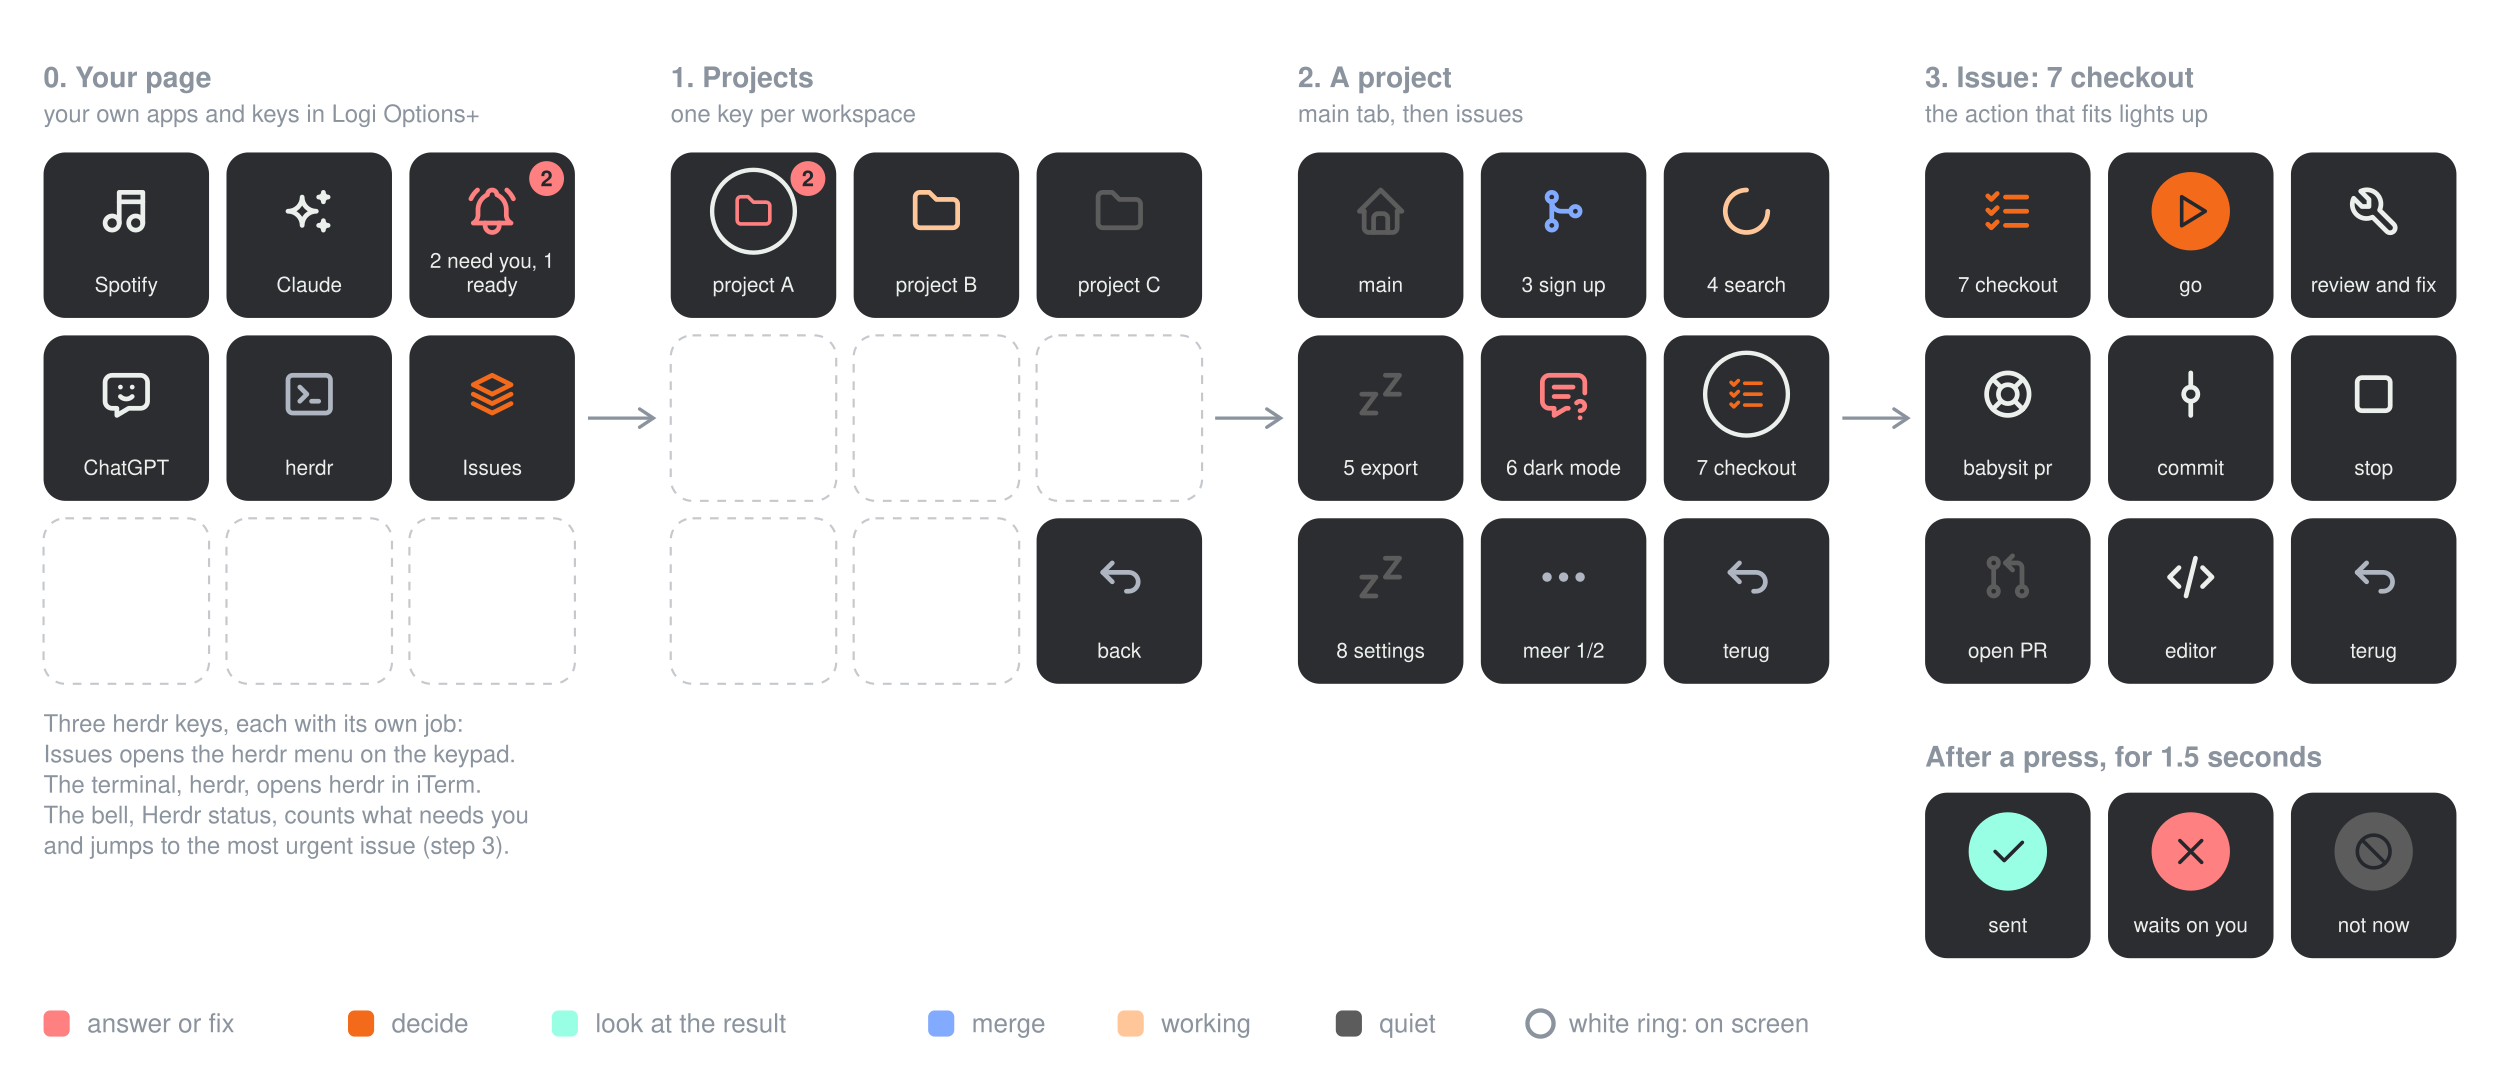
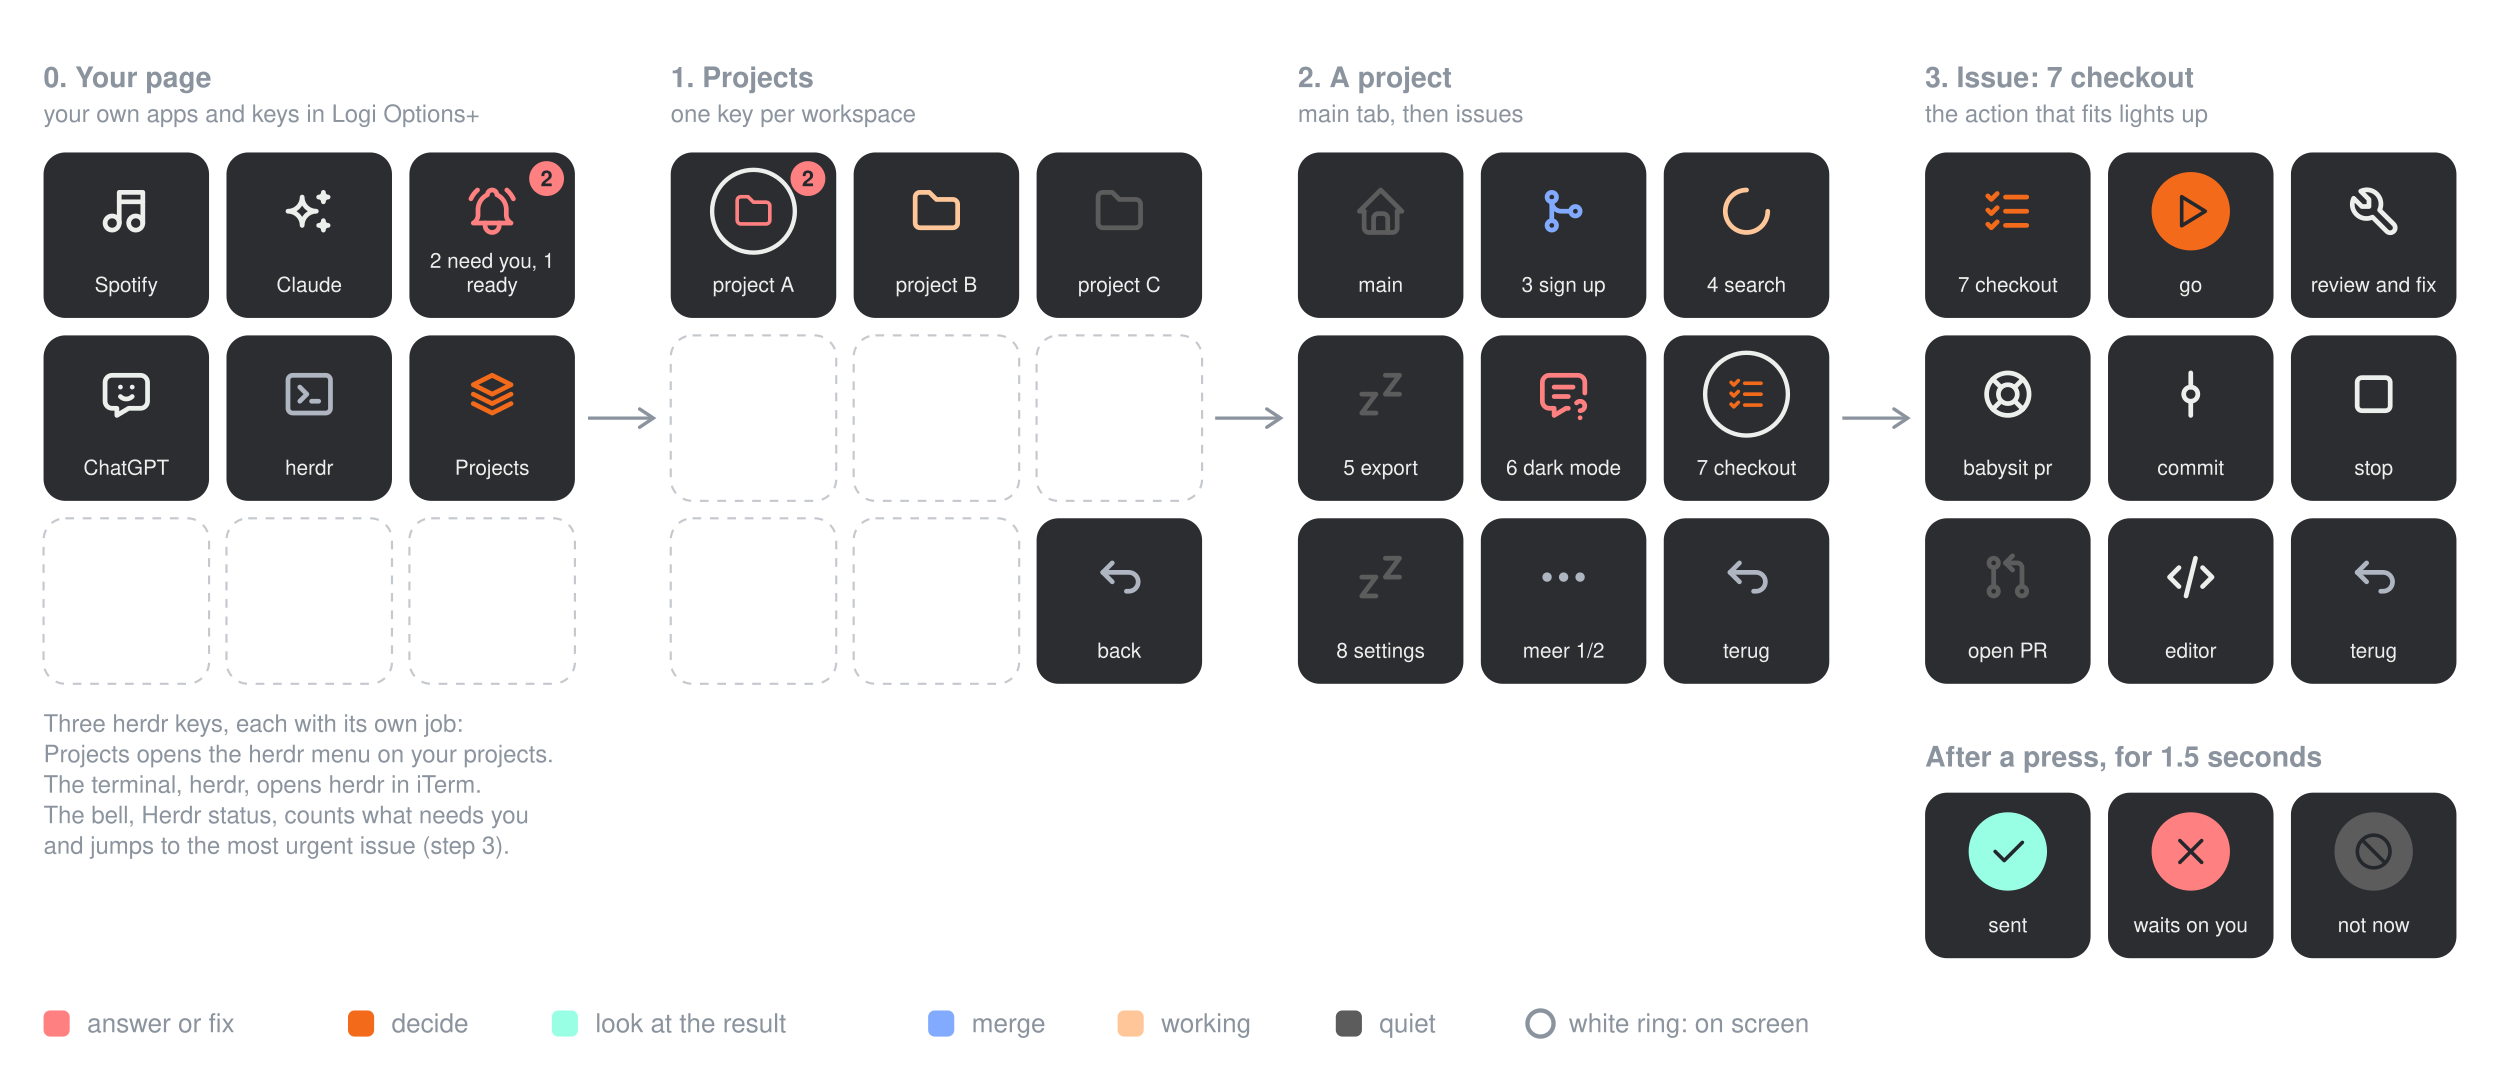
<svg xmlns="http://www.w3.org/2000/svg" viewBox="0 0 1148 500" width="1148" height="500" font-family="-apple-system, BlinkMacSystemFont, 'Segoe UI', Helvetica, Arial, sans-serif">
  <defs>
    <marker id="a" viewBox="0 0 10 10" refX="8" refY="5" markerWidth="7" markerHeight="7" orient="auto">
      <path d="M2 1L8 5L2 9" fill="none" stroke="#8b949e" stroke-width="1.5" stroke-linecap="round" />
    </marker>
  </defs>
  <text x="20" y="40" font-size="13" font-weight="600" fill="#8b949e" text-anchor="start">0. Your page</text>
  <text x="20" y="56" font-size="11" font-weight="400" fill="#8b949e" text-anchor="start">your own apps and keys in Logi Options+</text>
  <rect x="20" y="70" width="76" height="76" rx="10" fill="#2b2d30" />
  <g transform="translate(45.0 84.0) scale(1.083333)" fill="none" stroke="#ebf0ec" stroke-width="2" stroke-linecap="round" stroke-linejoin="round">
    <path d="M3 17a3 3 0 1 0 6 0a3 3 0 0 0 -6 0" />
    <path d="M13 17a3 3 0 1 0 6 0a3 3 0 0 0 -6 0" />
    <path d="M9 17v-13h10v13" />
    <path d="M9 8h10" />
  </g>
  <text x="58.0" y="134" text-anchor="middle" font-size="9.5" fill="#ebf0ec">Spotify</text>
  <rect x="104" y="70" width="76" height="76" rx="10" fill="#2b2d30" />
  <g transform="translate(129.0 84.0) scale(1.083333)" fill="none" stroke="#ebf0ec" stroke-width="2" stroke-linecap="round" stroke-linejoin="round">
    <path d="M16 18a2 2 0 0 1 2 2a2 2 0 0 1 2 -2a2 2 0 0 1 -2 -2a2 2 0 0 1 -2 2zm0 -12a2 2 0 0 1 2 2a2 2 0 0 1 2 -2a2 2 0 0 1 -2 -2a2 2 0 0 1 -2 2zm-7 12a6 6 0 0 1 6 -6a6 6 0 0 1 -6 -6a6 6 0 0 1 -6 6a6 6 0 0 1 6 6z" />
  </g>
  <text x="142.0" y="134" text-anchor="middle" font-size="9.5" fill="#ebf0ec">Claude</text>
  <rect x="188" y="70" width="76" height="76" rx="10" fill="#2b2d30" />
  <g transform="translate(213.0 84.0) scale(1.083333)" fill="none" stroke="#ff8080" stroke-width="2" stroke-linecap="round" stroke-linejoin="round">
    <path d="M10 5a2 2 0 0 1 4 0a7 7 0 0 1 4 6v3a4 4 0 0 0 2 3h-16a4 4 0 0 0 2 -3v-3a7 7 0 0 1 4 -6" />
    <path d="M9 17v1a3 3 0 0 0 6 0v-1" />
    <path d="M21 6.727a11.05 11.05 0 0 0 -2.794 -3.727" />
    <path d="M3 6.727a11.05 11.05 0 0 1 2.792 -3.727" />
  </g>
  <circle cx="251" cy="82" r="8" fill="#ff8080" />
  <text x="251" y="85.5" text-anchor="middle" font-size="10" font-weight="600" fill="#24282d">2</text>
  <text x="226.0" y="123" text-anchor="middle" font-size="9.5" fill="#ebf0ec">2 need you, 1</text>
  <text x="226.0" y="134" text-anchor="middle" font-size="9.5" fill="#ebf0ec">ready</text>
  <rect x="20" y="154" width="76" height="76" rx="10" fill="#2b2d30" />
  <g transform="translate(45.0 168.0) scale(1.083333)" fill="none" stroke="#ebf0ec" stroke-width="2" stroke-linecap="round" stroke-linejoin="round">
    <path d="M18 4a3 3 0 0 1 3 3v8a3 3 0 0 1 -3 3h-5l-5 3v-3h-2a3 3 0 0 1 -3 -3v-8a3 3 0 0 1 3 -3h12z" />
    <path d="M9.5 9h.01" />
    <path d="M14.5 9h.01" />
    <path d="M9.5 13a3.5 3.5 0 0 0 5 0" />
  </g>
  <text x="58.0" y="218" text-anchor="middle" font-size="9.5" fill="#ebf0ec">ChatGPT</text>
  <rect x="104" y="154" width="76" height="76" rx="10" fill="#2b2d30" />
  <g transform="translate(129.0 168.0) scale(1.083333)" fill="none" stroke="#afb6c2" stroke-width="2" stroke-linecap="round" stroke-linejoin="round">
    <path d="M8 9l3 3l-3 3" />
    <path d="M13 15l3 0" />
    <path d="M3 4m0 2a2 2 0 0 1 2 -2h14a2 2 0 0 1 2 2v12a2 2 0 0 1 -2 2h-14a2 2 0 0 1 -2 -2z" />
  </g>
  <text x="142.0" y="218" text-anchor="middle" font-size="9.5" fill="#ebf0ec">herdr</text>
  <rect x="188" y="154" width="76" height="76" rx="10" fill="#2b2d30" />
  <g transform="translate(213.0 168.0) scale(1.083333)" fill="none" stroke="#f36a1b" stroke-width="2" stroke-linecap="round" stroke-linejoin="round">
    <path d="M12 4l-8 4l8 4l8 -4l-8 -4" />
    <path d="M4 12l8 4l8 -4" />
    <path d="M4 16l8 4l8 -4" />
  </g>
-   <text x="226.0" y="218" text-anchor="middle" font-size="9.5" fill="#ebf0ec">Issues</text>
+   <text x="226.0" y="218" text-anchor="middle" font-size="9.5" fill="#ebf0ec">Projects</text>
  <rect x="20" y="238" width="76" height="76" rx="10" fill="none" stroke="#8b949e" stroke-width="1" stroke-dasharray="4 4" opacity="0.5" />
  <rect x="104" y="238" width="76" height="76" rx="10" fill="none" stroke="#8b949e" stroke-width="1" stroke-dasharray="4 4" opacity="0.5" />
  <rect x="188" y="238" width="76" height="76" rx="10" fill="none" stroke="#8b949e" stroke-width="1" stroke-dasharray="4 4" opacity="0.5" />
  <text x="20" y="336" font-size="11" font-weight="400" fill="#8b949e" text-anchor="start">Three herdr keys, each with its own job:</text>
-   <text x="20" y="350" font-size="11" font-weight="400" fill="#8b949e" text-anchor="start">Issues opens the herdr menu on the keypad.</text>
+   <text x="20" y="350" font-size="11" font-weight="400" fill="#8b949e" text-anchor="start">Projects opens the herdr menu on your projects.</text>
  <text x="20" y="364" font-size="11" font-weight="400" fill="#8b949e" text-anchor="start">The terminal, herdr, opens herdr in iTerm.</text>
  <text x="20" y="378" font-size="11" font-weight="400" fill="#8b949e" text-anchor="start">The bell, Herdr status, counts what needs you</text>
  <text x="20" y="392" font-size="11" font-weight="400" fill="#8b949e" text-anchor="start">and jumps to the most urgent issue (step 3).</text>
  <text x="308" y="40" font-size="13" font-weight="600" fill="#8b949e" text-anchor="start">1. Projects</text>
  <text x="308" y="56" font-size="11" font-weight="400" fill="#8b949e" text-anchor="start">one key per workspace</text>
  <rect x="308" y="70" width="76" height="76" rx="10" fill="#2b2d30" />
  <circle cx="346.0" cy="97" r="19" fill="none" stroke="#ebf0ec" stroke-width="2" />
  <g transform="translate(336.0 87.0) scale(0.8333333)" fill="none" stroke="#ff8080" stroke-width="2" stroke-linecap="round" stroke-linejoin="round">
    <path d="M5 4h4l3 3h7a2 2 0 0 1 2 2v8a2 2 0 0 1 -2 2h-14a2 2 0 0 1 -2 -2v-11a2 2 0 0 1 2 -2" />
  </g>
  <circle cx="371" cy="82" r="8" fill="#ff8080" />
  <text x="371" y="85.5" text-anchor="middle" font-size="10" font-weight="600" fill="#24282d">2</text>
  <text x="346.0" y="134" text-anchor="middle" font-size="9.5" fill="#ebf0ec">project A</text>
  <rect x="392" y="70" width="76" height="76" rx="10" fill="#2b2d30" />
  <g transform="translate(417.0 84.0) scale(1.083333)" fill="none" stroke="#ffc799" stroke-width="2" stroke-linecap="round" stroke-linejoin="round">
    <path d="M5 4h4l3 3h7a2 2 0 0 1 2 2v8a2 2 0 0 1 -2 2h-14a2 2 0 0 1 -2 -2v-11a2 2 0 0 1 2 -2" />
  </g>
  <text x="430.0" y="134" text-anchor="middle" font-size="9.5" fill="#ebf0ec">project B</text>
  <rect x="476" y="70" width="76" height="76" rx="10" fill="#2b2d30" />
  <g transform="translate(501.0 84.0) scale(1.083333)" fill="none" stroke="#5c5c5c" stroke-width="2" stroke-linecap="round" stroke-linejoin="round">
    <path d="M5 4h4l3 3h7a2 2 0 0 1 2 2v8a2 2 0 0 1 -2 2h-14a2 2 0 0 1 -2 -2v-11a2 2 0 0 1 2 -2" />
  </g>
  <text x="514.0" y="134" text-anchor="middle" font-size="9.5" fill="#ebf0ec">project C</text>
  <rect x="308" y="154" width="76" height="76" rx="10" fill="none" stroke="#8b949e" stroke-width="1" stroke-dasharray="4 4" opacity="0.5" />
  <rect x="392" y="154" width="76" height="76" rx="10" fill="none" stroke="#8b949e" stroke-width="1" stroke-dasharray="4 4" opacity="0.5" />
  <rect x="476" y="154" width="76" height="76" rx="10" fill="none" stroke="#8b949e" stroke-width="1" stroke-dasharray="4 4" opacity="0.5" />
  <rect x="308" y="238" width="76" height="76" rx="10" fill="none" stroke="#8b949e" stroke-width="1" stroke-dasharray="4 4" opacity="0.5" />
  <rect x="392" y="238" width="76" height="76" rx="10" fill="none" stroke="#8b949e" stroke-width="1" stroke-dasharray="4 4" opacity="0.5" />
  <rect x="476" y="238" width="76" height="76" rx="10" fill="#2b2d30" />
  <g transform="translate(501.0 252.0) scale(1.083333)" fill="none" stroke="#afb6c2" stroke-width="2" stroke-linecap="round" stroke-linejoin="round">
    <path d="M9 14l-4 -4l4 -4" />
    <path d="M5 10h11a4 4 0 1 1 0 8h-1" />
  </g>
  <text x="514.0" y="302" text-anchor="middle" font-size="9.5" fill="#ebf0ec">back</text>
  <text x="596" y="40" font-size="13" font-weight="600" fill="#8b949e" text-anchor="start">2. A project</text>
  <text x="596" y="56" font-size="11" font-weight="400" fill="#8b949e" text-anchor="start">main tab, then issues</text>
  <rect x="596" y="70" width="76" height="76" rx="10" fill="#2b2d30" />
  <g transform="translate(621.0 84.0) scale(1.083333)" fill="none" stroke="#5c5c5c" stroke-width="2" stroke-linecap="round" stroke-linejoin="round">
    <path d="M5 12l-2 0l9 -9l9 9l-2 0" />
    <path d="M5 12v7a2 2 0 0 0 2 2h10a2 2 0 0 0 2 -2v-7" />
    <path d="M9 21v-6a2 2 0 0 1 2 -2h2a2 2 0 0 1 2 2v6" />
  </g>
  <text x="634.0" y="134" text-anchor="middle" font-size="9.5" fill="#ebf0ec">main</text>
  <rect x="680" y="70" width="76" height="76" rx="10" fill="#2b2d30" />
  <g transform="translate(705.0 84.0) scale(1.083333)" fill="none" stroke="#82aaff" stroke-width="2" stroke-linecap="round" stroke-linejoin="round">
    <path d="M7 18m-2 0a2 2 0 1 0 4 0a2 2 0 1 0 -4 0" />
    <path d="M7 6m-2 0a2 2 0 1 0 4 0a2 2 0 1 0 -4 0" />
    <path d="M17 12m-2 0a2 2 0 1 0 4 0a2 2 0 1 0 -4 0" />
    <path d="M7 8l0 8" />
    <path d="M7 8a4 4 0 0 0 4 4h4" />
  </g>
  <text x="718.0" y="134" text-anchor="middle" font-size="9.5" fill="#ebf0ec">3 sign up</text>
  <rect x="764" y="70" width="76" height="76" rx="10" fill="#2b2d30" />
  <g transform="translate(789.0 84.0) scale(1.083333)" fill="none" stroke="#ffc799" stroke-width="2" stroke-linecap="round" stroke-linejoin="round">
    <path d="M12 3a9 9 0 1 0 9 9" />
  </g>
  <text x="802.0" y="134" text-anchor="middle" font-size="9.5" fill="#ebf0ec">4 search</text>
  <rect x="596" y="154" width="76" height="76" rx="10" fill="#2b2d30" />
  <g transform="translate(621.0 168.0) scale(1.083333)" fill="none" stroke="#5c5c5c" stroke-width="2" stroke-linecap="round" stroke-linejoin="round">
    <path d="M4 12h6l-6 8h6" />
    <path d="M14 4h6l-6 8h6" />
  </g>
  <text x="634.0" y="218" text-anchor="middle" font-size="9.5" fill="#ebf0ec">5 export</text>
  <rect x="680" y="154" width="76" height="76" rx="10" fill="#2b2d30" />
  <g transform="translate(705.0 168.0) scale(1.083333)" fill="none" stroke="#ff8080" stroke-width="2" stroke-linecap="round" stroke-linejoin="round">
    <path d="M8 9h8" />
    <path d="M8 13h6" />
    <path d="M14 18h-1l-5 3v-3h-2a3 3 0 0 1 -3 -3v-8a3 3 0 0 1 3 -3h12a3 3 0 0 1 3 3v4.5" />
    <path d="M19 22v.01" />
    <path d="M19 19a2.003 2.003 0 0 0 .914 -3.782a1.98 1.98 0 0 0 -2.414 .483" />
  </g>
  <text x="718.0" y="218" text-anchor="middle" font-size="9.5" fill="#ebf0ec">6 dark mode</text>
  <rect x="764" y="154" width="76" height="76" rx="10" fill="#2b2d30" />
  <circle cx="802.0" cy="181" r="19" fill="none" stroke="#ebf0ec" stroke-width="2" />
  <g transform="translate(792.0 171.0) scale(0.8333333)" fill="none" stroke="#f36a1b" stroke-width="2" stroke-linecap="round" stroke-linejoin="round">
    <path d="M3.5 5.5l1.5 1.5l2.5 -2.5" />
    <path d="M3.5 11.5l1.5 1.5l2.5 -2.5" />
    <path d="M3.5 17.5l1.5 1.5l2.5 -2.5" />
    <path d="M11 6l9 0" />
    <path d="M11 12l9 0" />
    <path d="M11 18l9 0" />
  </g>
  <text x="802.0" y="218" text-anchor="middle" font-size="9.5" fill="#ebf0ec">7 checkout</text>
  <rect x="596" y="238" width="76" height="76" rx="10" fill="#2b2d30" />
  <g transform="translate(621.0 252.0) scale(1.083333)" fill="none" stroke="#5c5c5c" stroke-width="2" stroke-linecap="round" stroke-linejoin="round">
    <path d="M4 12h6l-6 8h6" />
    <path d="M14 4h6l-6 8h6" />
  </g>
  <text x="634.0" y="302" text-anchor="middle" font-size="9.5" fill="#ebf0ec">8 settings</text>
  <rect x="680" y="238" width="76" height="76" rx="10" fill="#2b2d30" />
  <g transform="translate(705.0 252.0) scale(1.083333)" fill="none" stroke="#afb6c2" stroke-width="2" stroke-linecap="round" stroke-linejoin="round">
    <path d="M5 12m-1 0a1 1 0 1 0 2 0a1 1 0 1 0 -2 0" />
    <path d="M12 12m-1 0a1 1 0 1 0 2 0a1 1 0 1 0 -2 0" />
    <path d="M19 12m-1 0a1 1 0 1 0 2 0a1 1 0 1 0 -2 0" />
  </g>
  <text x="718.0" y="302" text-anchor="middle" font-size="9.5" fill="#ebf0ec">meer 1/2</text>
  <rect x="764" y="238" width="76" height="76" rx="10" fill="#2b2d30" />
  <g transform="translate(789.0 252.0) scale(1.083333)" fill="none" stroke="#afb6c2" stroke-width="2" stroke-linecap="round" stroke-linejoin="round">
    <path d="M9 14l-4 -4l4 -4" />
    <path d="M5 10h11a4 4 0 1 1 0 8h-1" />
  </g>
  <text x="802.0" y="302" text-anchor="middle" font-size="9.5" fill="#ebf0ec">terug</text>
  <text x="884" y="40" font-size="13" font-weight="600" fill="#8b949e" text-anchor="start">3. Issue: 7 checkout</text>
  <text x="884" y="56" font-size="11" font-weight="400" fill="#8b949e" text-anchor="start">the action that fits lights up</text>
  <rect x="884" y="70" width="76" height="76" rx="10" fill="#2b2d30" />
  <g transform="translate(909.0 84.0) scale(1.083333)" fill="none" stroke="#f36a1b" stroke-width="2" stroke-linecap="round" stroke-linejoin="round">
    <path d="M3.5 5.5l1.5 1.5l2.5 -2.5" />
    <path d="M3.5 11.5l1.5 1.5l2.5 -2.5" />
    <path d="M3.5 17.5l1.5 1.5l2.5 -2.5" />
    <path d="M11 6l9 0" />
    <path d="M11 12l9 0" />
    <path d="M11 18l9 0" />
  </g>
  <text x="922.0" y="134" text-anchor="middle" font-size="9.5" fill="#ebf0ec">7 checkout</text>
  <rect x="968" y="70" width="76" height="76" rx="10" fill="#2b2d30" />
  <circle cx="1006.0" cy="97" r="18" fill="#f36a1b" />
  <g transform="translate(996.0 87.0) scale(0.8333333)" fill="none" stroke="#24282d" stroke-width="2" stroke-linecap="round" stroke-linejoin="round">
    <path d="M7 4v16l13 -8z" />
  </g>
  <text x="1006.0" y="134" text-anchor="middle" font-size="9.5" fill="#ebf0ec">go</text>
  <rect x="1052" y="70" width="76" height="76" rx="10" fill="#2b2d30" />
  <g transform="translate(1077.0 84.0) scale(1.083333)" fill="none" stroke="#ebf0ec" stroke-width="2" stroke-linecap="round" stroke-linejoin="round">
    <path d="M7 10h3v-3l-3.5 -3.5a6 6 0 0 1 8 8l6 6a2 2 0 0 1 -3 3l-6 -6a6 6 0 0 1 -8 -8l3.5 3.5" />
  </g>
  <text x="1090.0" y="134" text-anchor="middle" font-size="9.5" fill="#ebf0ec">review and fix</text>
  <rect x="884" y="154" width="76" height="76" rx="10" fill="#2b2d30" />
  <g transform="translate(909.0 168.0) scale(1.083333)" fill="none" stroke="#ebf0ec" stroke-width="2" stroke-linecap="round" stroke-linejoin="round">
    <path d="M12 12m-4 0a4 4 0 1 0 8 0a4 4 0 1 0 -8 0" />
    <path d="M12 12m-9 0a9 9 0 1 0 18 0a9 9 0 1 0 -18 0" />
    <path d="M15 15l3.35 3.35" />
    <path d="M9 15l-3.35 3.35" />
    <path d="M5.65 5.65l3.35 3.35" />
    <path d="M18.35 5.65l-3.35 3.35" />
  </g>
  <text x="922.0" y="218" text-anchor="middle" font-size="9.5" fill="#ebf0ec">babysit pr</text>
  <rect x="968" y="154" width="76" height="76" rx="10" fill="#2b2d30" />
  <g transform="translate(993.0 168.0) scale(1.083333)" fill="none" stroke="#ebf0ec" stroke-width="2" stroke-linecap="round" stroke-linejoin="round">
    <path d="M12 12m-3 0a3 3 0 1 0 6 0a3 3 0 1 0 -6 0" />
    <path d="M12 3l0 6" />
    <path d="M12 15l0 6" />
  </g>
  <text x="1006.0" y="218" text-anchor="middle" font-size="9.5" fill="#ebf0ec">commit</text>
  <rect x="1052" y="154" width="76" height="76" rx="10" fill="#2b2d30" />
  <g transform="translate(1077.0 168.0) scale(1.083333)" fill="none" stroke="#ebf0ec" stroke-width="2" stroke-linecap="round" stroke-linejoin="round">
    <path d="M5 5m0 2a2 2 0 0 1 2 -2h10a2 2 0 0 1 2 2v10a2 2 0 0 1 -2 2h-10a2 2 0 0 1 -2 -2z" />
  </g>
  <text x="1090.0" y="218" text-anchor="middle" font-size="9.5" fill="#ebf0ec">stop</text>
  <rect x="884" y="238" width="76" height="76" rx="10" fill="#2b2d30" />
  <g transform="translate(909.0 252.0) scale(1.083333)" fill="none" stroke="#5c5c5c" stroke-width="2" stroke-linecap="round" stroke-linejoin="round">
    <path d="M6 18m-2 0a2 2 0 1 0 4 0a2 2 0 1 0 -4 0" />
    <path d="M6 6m-2 0a2 2 0 1 0 4 0a2 2 0 1 0 -4 0" />
    <path d="M18 18m-2 0a2 2 0 1 0 4 0a2 2 0 1 0 -4 0" />
    <path d="M6 8l0 8" />
    <path d="M11 6h5a2 2 0 0 1 2 2v8" />
    <path d="M14 9l-3 -3l3 -3" />
  </g>
  <text x="922.0" y="302" text-anchor="middle" font-size="9.5" fill="#ebf0ec">open PR</text>
  <rect x="968" y="238" width="76" height="76" rx="10" fill="#2b2d30" />
  <g transform="translate(993.0 252.0) scale(1.083333)" fill="none" stroke="#ebf0ec" stroke-width="2" stroke-linecap="round" stroke-linejoin="round">
    <path d="M7 8l-4 4l4 4" />
    <path d="M17 8l4 4l-4 4" />
    <path d="M14 4l-4 16" />
  </g>
  <text x="1006.0" y="302" text-anchor="middle" font-size="9.5" fill="#ebf0ec">editor</text>
  <rect x="1052" y="238" width="76" height="76" rx="10" fill="#2b2d30" />
  <g transform="translate(1077.0 252.0) scale(1.083333)" fill="none" stroke="#afb6c2" stroke-width="2" stroke-linecap="round" stroke-linejoin="round">
    <path d="M9 14l-4 -4l4 -4" />
    <path d="M5 10h11a4 4 0 1 1 0 8h-1" />
  </g>
  <text x="1090.0" y="302" text-anchor="middle" font-size="9.5" fill="#ebf0ec">terug</text>
  <text x="884" y="352" font-size="13" font-weight="600" fill="#8b949e" text-anchor="start">After a press, for 1.5 seconds</text>
  <rect x="884" y="364" width="76" height="76" rx="10" fill="#2b2d30" />
  <circle cx="922.0" cy="391" r="18" fill="#99ffe4" />
  <g transform="translate(912.0 381.0) scale(0.8333333)" fill="none" stroke="#24282d" stroke-width="2" stroke-linecap="round" stroke-linejoin="round">
    <path d="M5 12l5 5l10 -10" />
  </g>
  <text x="922.0" y="428" text-anchor="middle" font-size="9.5" fill="#ebf0ec">sent</text>
  <rect x="968" y="364" width="76" height="76" rx="10" fill="#2b2d30" />
  <circle cx="1006.0" cy="391" r="18" fill="#ff8080" />
  <g transform="translate(996.0 381.0) scale(0.8333333)" fill="none" stroke="#24282d" stroke-width="2" stroke-linecap="round" stroke-linejoin="round">
    <path d="M18 6l-12 12" />
    <path d="M6 6l12 12" />
  </g>
  <text x="1006.0" y="428" text-anchor="middle" font-size="9.5" fill="#ebf0ec">waits on you</text>
  <rect x="1052" y="364" width="76" height="76" rx="10" fill="#2b2d30" />
  <circle cx="1090.0" cy="391" r="18" fill="#5c5c5c" />
  <g transform="translate(1080.0 381.0) scale(0.8333333)" fill="none" stroke="#24282d" stroke-width="2" stroke-linecap="round" stroke-linejoin="round">
    <path d="M12 12m-9 0a9 9 0 1 0 18 0a9 9 0 1 0 -18 0" />
    <path d="M5.7 5.7l12.6 12.6" />
  </g>
  <text x="1090.0" y="428" text-anchor="middle" font-size="9.5" fill="#ebf0ec">not now</text>
  <line x1="270" y1="192.0" x2="300" y2="192.0" stroke="#8b949e" stroke-width="1.5" marker-end="url(#a)" />
  <line x1="558" y1="192.0" x2="588" y2="192.0" stroke="#8b949e" stroke-width="1.5" marker-end="url(#a)" />
  <line x1="846" y1="192.0" x2="876" y2="192.0" stroke="#8b949e" stroke-width="1.5" marker-end="url(#a)" />
  <rect x="20" y="464" width="12" height="12" rx="3" fill="#ff8080" />
  <text x="40" y="474" font-size="12" font-weight="400" fill="#8b949e" text-anchor="start">answer or fix</text>
  <rect x="159.8" y="464" width="12" height="12" rx="3" fill="#f36a1b" />
  <text x="179.8" y="474" font-size="12" font-weight="400" fill="#8b949e" text-anchor="start">decide</text>
  <rect x="253.4" y="464" width="12" height="12" rx="3" fill="#99ffe4" />
  <text x="273.4" y="474" font-size="12" font-weight="400" fill="#8b949e" text-anchor="start">look at the result</text>
  <rect x="426.2" y="464" width="12" height="12" rx="3" fill="#82aaff" />
  <text x="446.2" y="474" font-size="12" font-weight="400" fill="#8b949e" text-anchor="start">merge</text>
  <rect x="513.2" y="464" width="12" height="12" rx="3" fill="#ffc799" />
  <text x="533.2" y="474" font-size="12" font-weight="400" fill="#8b949e" text-anchor="start">working</text>
  <rect x="613.4" y="464" width="12" height="12" rx="3" fill="#5c5c5c" />
  <text x="633.4" y="474" font-size="12" font-weight="400" fill="#8b949e" text-anchor="start">quiet</text>
  <circle cx="707.4" cy="470" r="6" fill="none" stroke="#8b949e" stroke-width="2" />
  <text x="720.4" y="474" font-size="12" font-weight="400" fill="#8b949e" text-anchor="start">white ring: on screen</text>
</svg>
